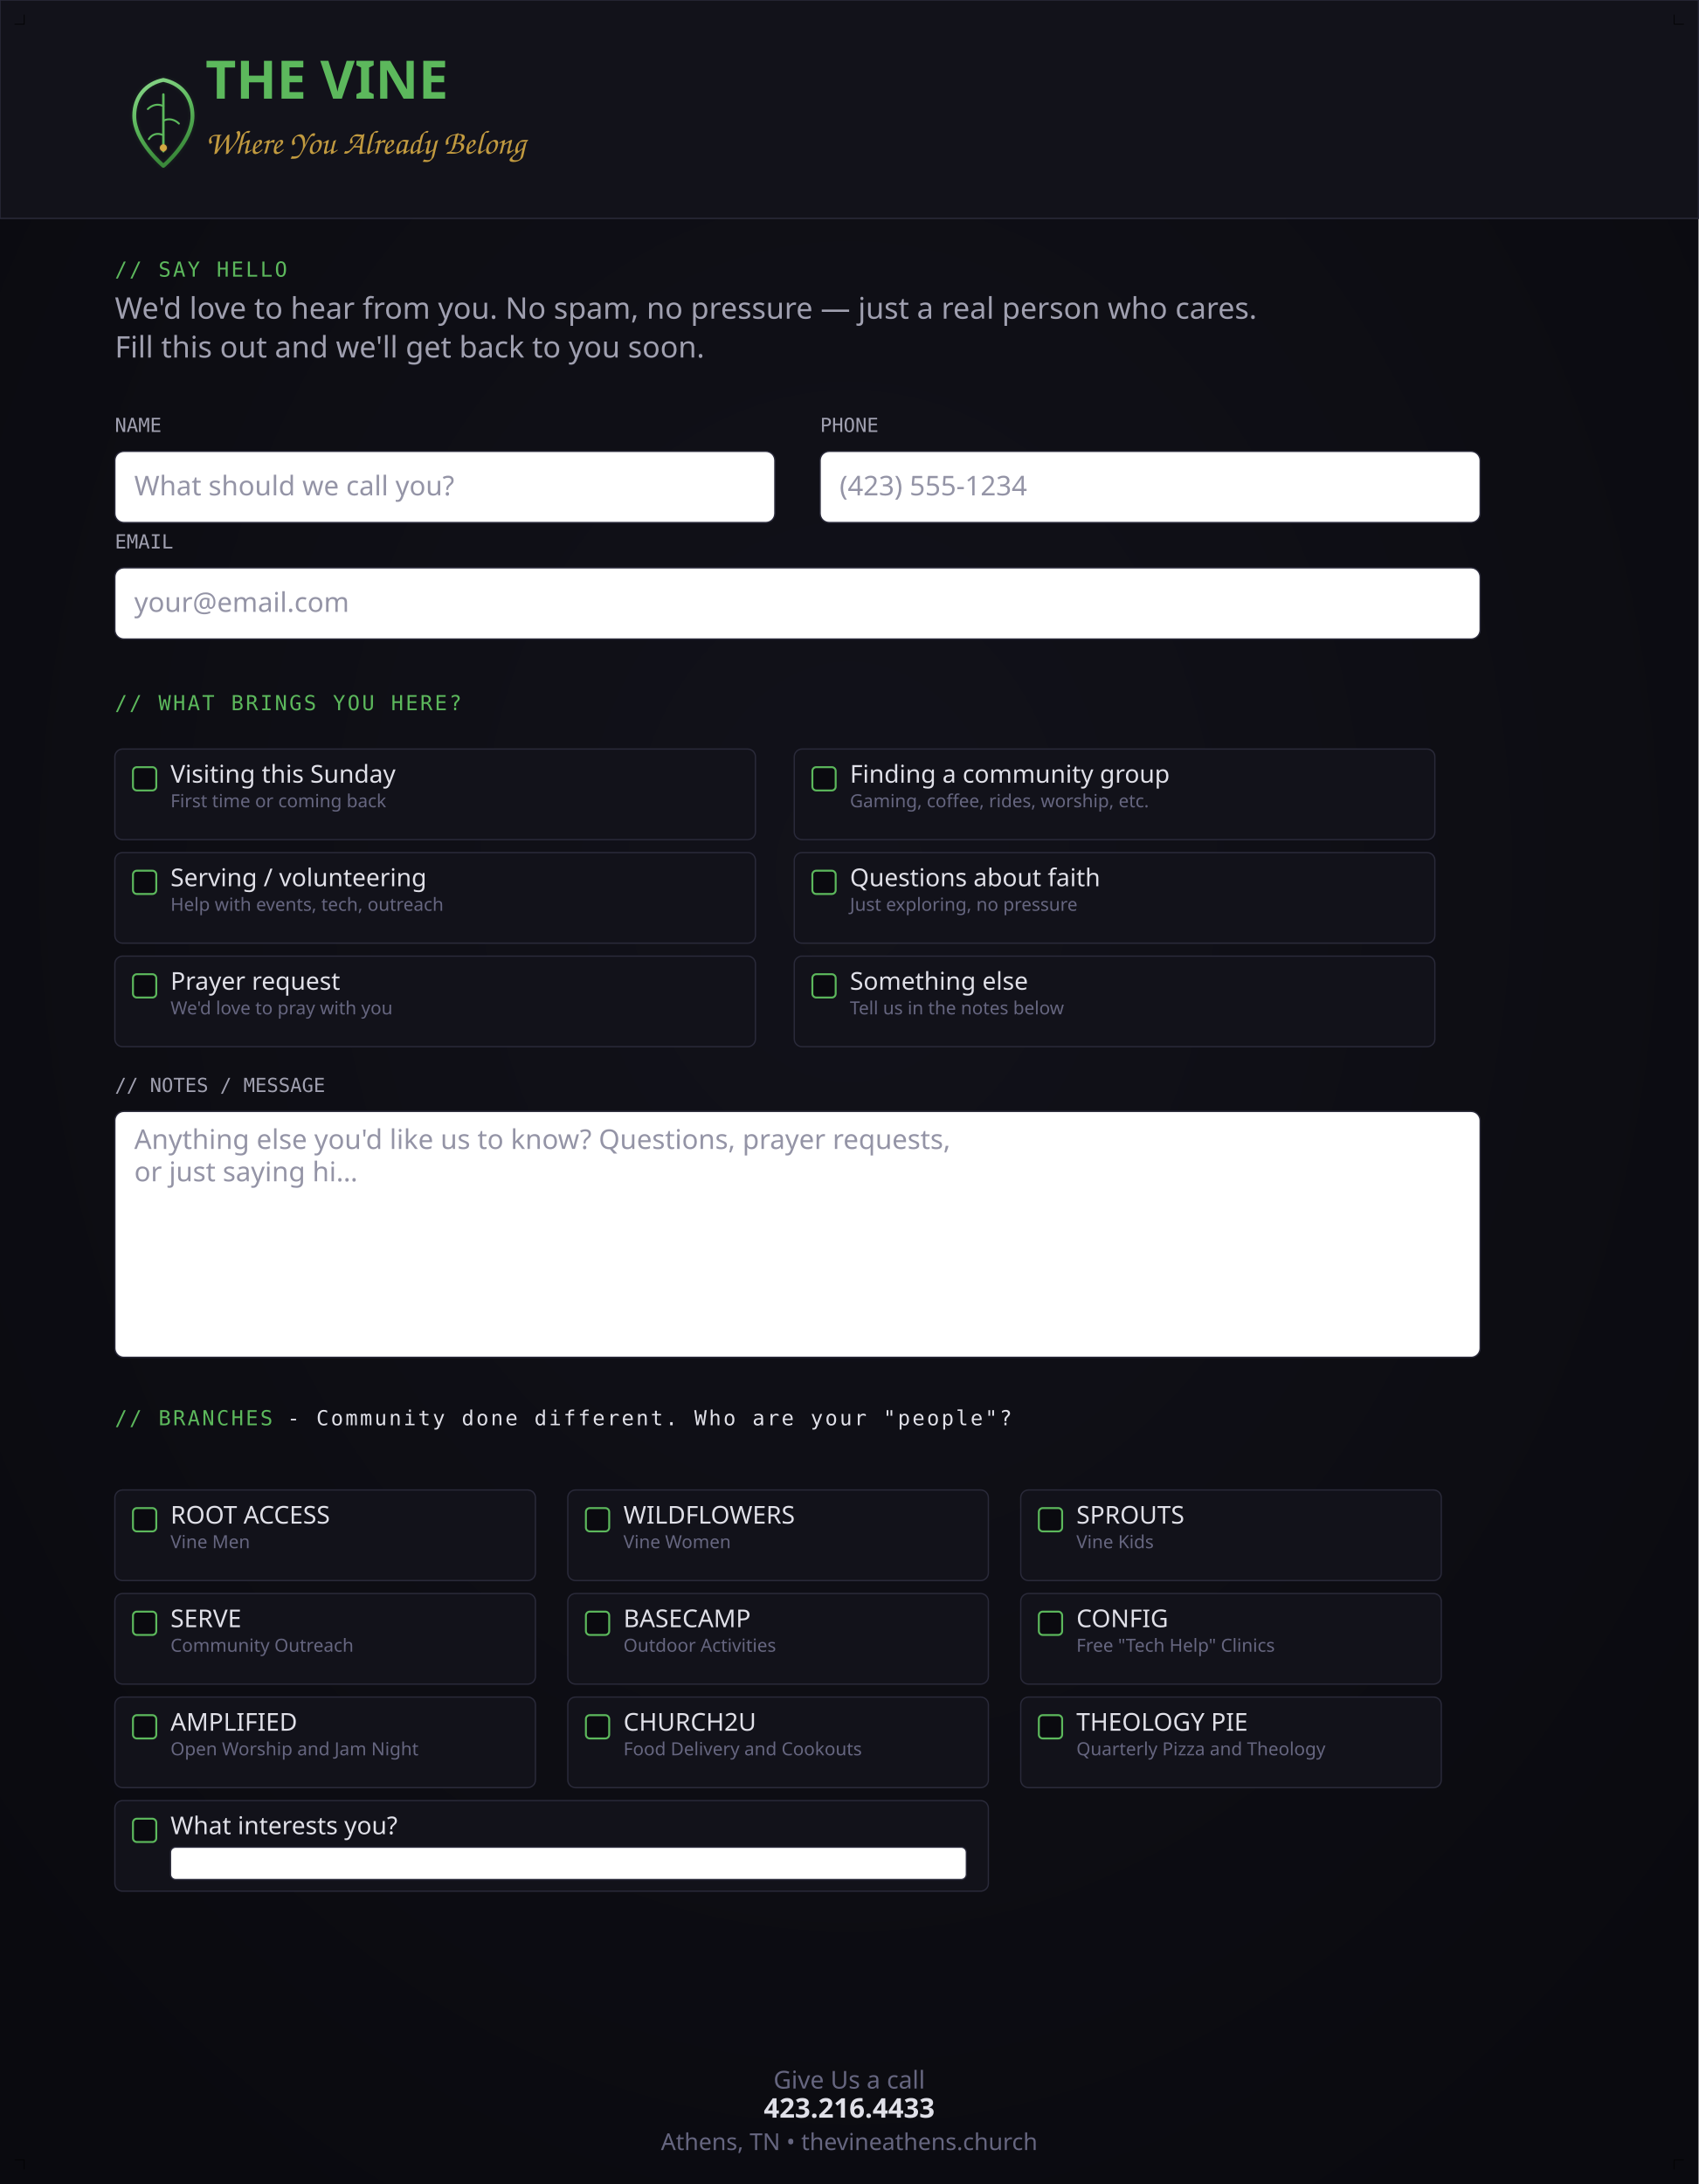
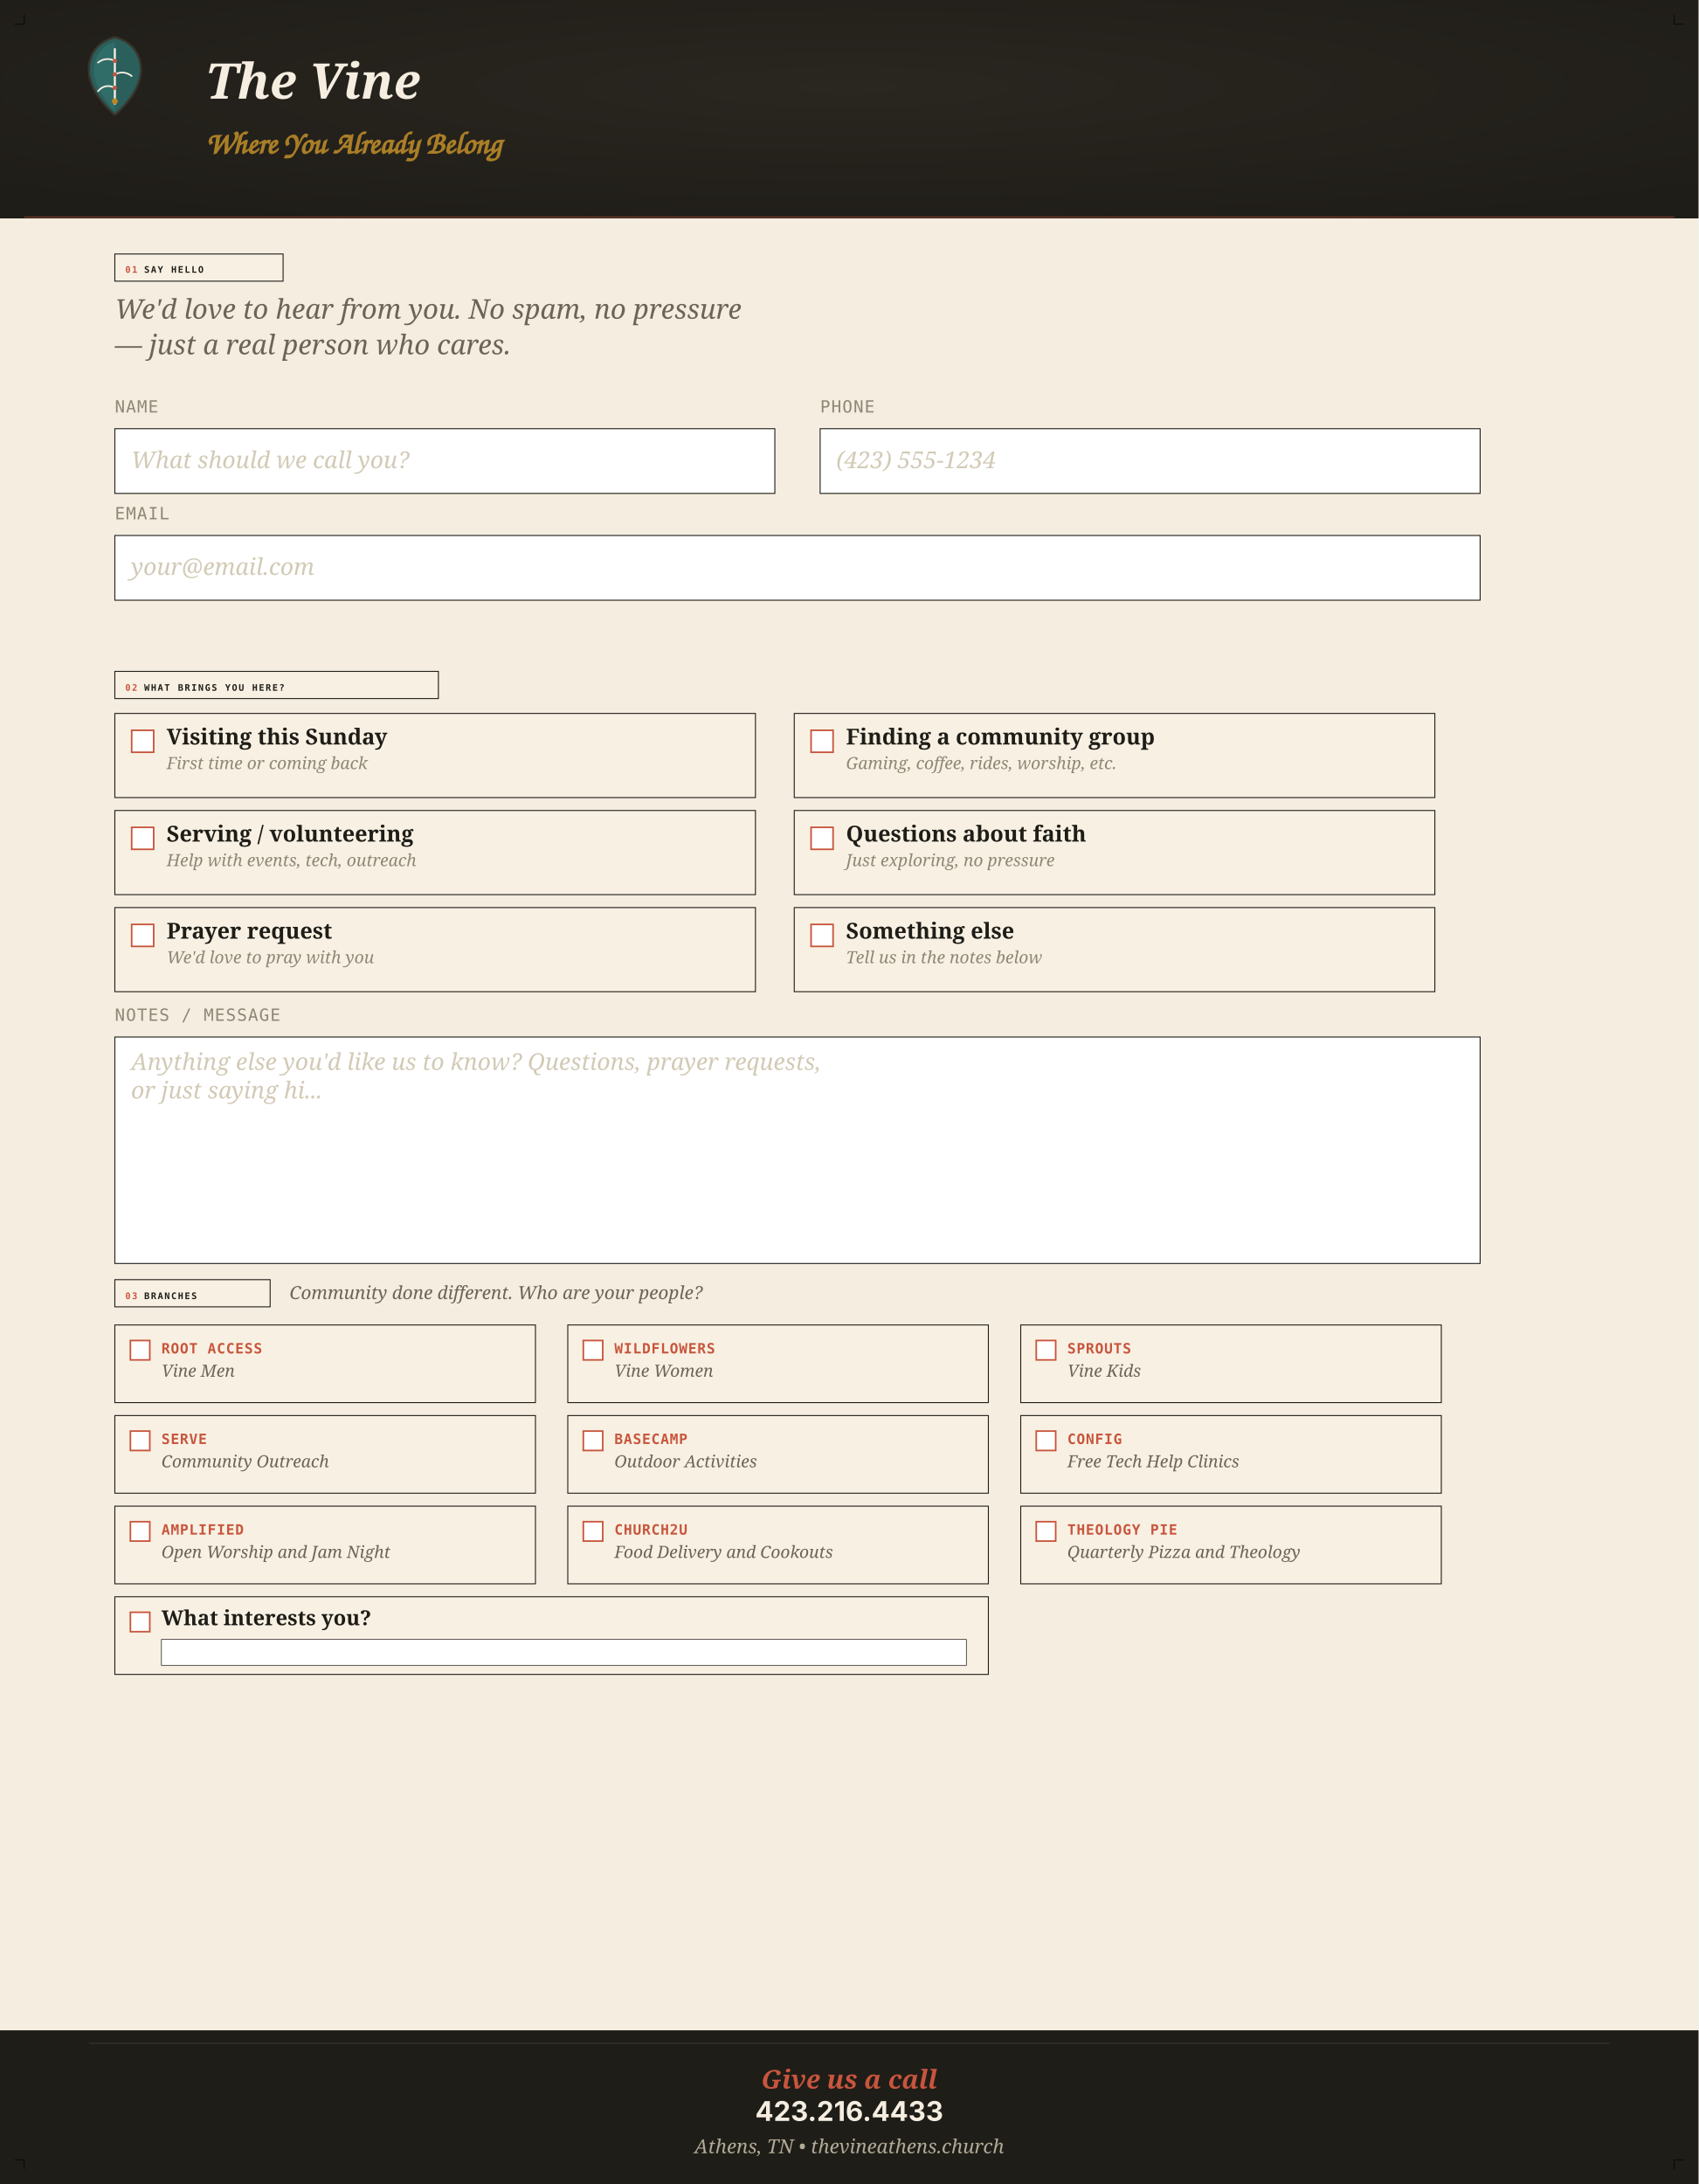
<svg xmlns="http://www.w3.org/2000/svg" viewBox="-37.5 -37.5 2625 3375" width="2625" height="3375">
  <defs>
-     <radialGradient id="form-bg" cx="50%" cy="40%" r="70%">
-       <stop offset="0%" stop-color="#12121a" />
-       <stop offset="100%" stop-color="#0a0a0f" />
+     <radialGradient id="header-bg" cx="50%" cy="40%" r="70%">
+       <stop offset="0%" stop-color="#2a2620" />
+       <stop offset="100%" stop-color="#1f1d18" />
    </radialGradient>
-     <linearGradient id="form-leaf" x1="0" y1="0" x2="0.3" y2="1">
-       <stop offset="0%" stop-color="#8cd98c" />
-       <stop offset="50%" stop-color="#5cb85c" />
-       <stop offset="100%" stop-color="#3a8a3a" />
-     </linearGradient>
-     <filter id="form-amber-glow" x="-50%" y="-50%" width="200%" height="200%">
-       <feGaussianBlur in="SourceGraphic" stdDeviation="2" result="blur" />
-       <feMerge>
-         <feMergeNode in="blur" />
-         <feMergeNode in="SourceGraphic" />
-       </feMerge>
-     </filter>
-     <filter id="form-leaf-glow" x="-20%" y="-20%" width="140%" height="140%">
-       <feGaussianBlur in="SourceAlpha" stdDeviation="4" result="blur" />
-       <feFlood flood-color="#5cb85c" flood-opacity="0.15" />
-       <feComposite in2="blur" operator="in" result="glow" />
-       <feMerge>
-         <feMergeNode in="glow" />
-         <feMergeNode in="SourceGraphic" />
-       </feMerge>
-     </filter>
  </defs>
-   <rect x="-37.5" y="-37.5" width="2625" height="3375" fill="url(#form-bg)" />
+   <rect x="-37.5" y="-37.5" width="2625" height="3375" fill="#f4ede0" />
  <g transform="translate(0, 0)">
-     <rect x="-37.5" y="-37.5" width="2625" height="337.5" fill="#12121a" stroke="#2a2a3a" stroke-width="2" />
-     <g transform="translate(140, 80) scale(0.75)">
-       <path d="M100 185 C100 185 40 135 40 82 C40 42 65 15 100 8 C135 15 160 42 160 82 C160 135 100 185 100 185Z" fill="none" stroke="url(#form-leaf)" stroke-width="8" stroke-linejoin="round" filter="url(#form-leaf-glow)" />
-       <line x1="100" y1="38" x2="100" y2="155" stroke="#5cb85c" stroke-width="5" stroke-linecap="round" />
-       <path d="M100 62 C88 56 76 60 68 68" fill="none" stroke="#5cb85c" stroke-width="4" stroke-linecap="round" />
-       <path d="M100 92 C112 86 124 90 132 98" fill="none" stroke="#5cb85c" stroke-width="4" stroke-linecap="round" />
-       <path d="M100 122 C88 116 76 120 70 130" fill="none" stroke="#5cb85c" stroke-width="4" stroke-linecap="round" />
-       <circle cx="100" cy="148" r="7" fill="#d4a843" filter="url(#form-amber-glow)" />
+     <rect x="-37.5" y="-37.5" width="2625" height="337.5" fill="url(#header-bg)" />
+     <line x1="0" y1="298" x2="2550" y2="298" stroke="#c8553d" stroke-width="2" opacity="0.5" />
+     <g transform="translate(140, 80) scale(0.65) translate(-100, -96)">
+       <path d="M100 188 C100 188 38 138 38 82 C38 40 64 12 100 4 C136 12 162 40 162 82 C162 138 100 188 100 188Z" fill="#2a5f5b" stroke="#3a362d" stroke-width="5" stroke-linejoin="round" />
+       <path d="M100 178 C100 178 50 132 50 82 C50 48 70 22 100 16 L100 178Z" fill="#357b76" opacity="0.5" />
+       <path d="M100 32 L100 162" stroke="#f4ede0" stroke-width="5" stroke-linecap="round" />
+       <path d="M100 60 C84 52 70 56 60 64" fill="none" stroke="#f4ede0" stroke-width="4" stroke-linecap="round" />
+       <path d="M100 92 C116 84 130 88 140 96" fill="none" stroke="#f4ede0" stroke-width="4" stroke-linecap="round" />
+       <path d="M100 124 C84 116 70 120 60 132" fill="none" stroke="#f4ede0" stroke-width="4" stroke-linecap="round" />
+       <circle cx="100" cy="60" r="5" fill="#c8553d" />
+       <circle cx="100" cy="92" r="5" fill="#c8553d" />
+       <circle cx="100" cy="124" r="5" fill="#c8553d" />
+       <circle cx="100" cy="156" r="7" fill="#b88828" />
    </g>
-     <text x="280" y="115" font-family="'Space Grotesk', sans-serif" font-size="82" font-weight="700" fill="#5cb85c">THE VINE</text>
-     <text x="280" y="200" font-family="'Caveat', cursive" font-size="52" fill="#d4a843" opacity="0.9">Where You Already Belong</text>
+     <text x="280" y="115" font-family="'Playfair Display', Georgia, serif" font-size="76" font-weight="900" font-style="italic" fill="#f4ede0">The Vine</text>
+     <text x="280" y="200" font-family="'Caveat', cursive" font-size="48" font-weight="700" fill="#b88828" opacity="0.9">Where You Already Belong</text>
  </g>
  <g transform="translate(0, 340)">
-     <text x="140" y="50" font-family="'JetBrains Mono', monospace" font-size="32" fill="#5cb85c" letter-spacing="0.1em">// SAY HELLO</text>
-     <text x="140" y="115" font-family="'Space Grotesk', sans-serif" font-size="46" fill="#a0a0b0">We'd love to hear from you. No spam, no pressure — just a real person who cares.</text>
-     <text x="140" y="175" font-family="'Space Grotesk', sans-serif" font-size="46" fill="#a0a0b0">Fill this out and we'll get back to you soon.</text>
+     <rect x="140" y="15" width="260" height="42" fill="#f8f1e3" stroke="#1f1d18" stroke-width="1.5" />
+     <text x="156" y="44" font-family="'JetBrains Mono', monospace" font-size="14" font-weight="700" fill="#1f1d18" letter-spacing="2px">
+       <tspan fill="#c8553d">01</tspan>  SAY HELLO</text>
+     <text x="140" y="115" font-family="'Lora', Georgia, serif" font-size="42" font-style="italic" fill="#6b6556">We'd love to hear from you. No spam, no pressure</text>
+     <text x="140" y="170" font-family="'Lora', Georgia, serif" font-size="42" font-style="italic" fill="#6b6556">— just a real person who cares.</text>
  </g>
-   <g transform="translate(0, 630)">
+   <g transform="translate(0, 600)">
    <g>
-       <text x="140" y="0" font-family="'JetBrains Mono', monospace" font-size="30" fill="#a0a0b0">NAME</text>
-       <rect x="140" y="30" width="1020" height="110" rx="14" fill="#ffffff" stroke="#2a2a3a" stroke-width="2" />
-       <text x="170" y="98" font-family="'Space Grotesk', sans-serif" font-size="42" fill="#666680" opacity="0.7">What should we call you?</text>
-       <text x="1230" y="0" font-family="'JetBrains Mono', monospace" font-size="30" fill="#a0a0b0">PHONE</text>
-       <rect x="1230" y="30" width="1020" height="110" rx="14" fill="#ffffff" stroke="#2a2a3a" stroke-width="2" />
-       <text x="1260" y="98" font-family="'Space Grotesk', sans-serif" font-size="42" fill="#666680" opacity="0.7">(423) 555-1234</text>
+       <text x="140" y="0" font-family="'JetBrains Mono', monospace" font-size="26" fill="#8e8775" letter-spacing="1.5px">NAME</text>
+       <rect x="140" y="25" width="1020" height="100" rx="0" fill="#ffffff" stroke="#1f1d18" stroke-width="1.5" />
+       <text x="165" y="86" font-family="'Lora', Georgia, serif" font-size="36" fill="#d2cab6" font-style="italic">What should we call you?</text>
+       <text x="1230" y="0" font-family="'JetBrains Mono', monospace" font-size="26" fill="#8e8775" letter-spacing="1.5px">PHONE</text>
+       <rect x="1230" y="25" width="1020" height="100" rx="0" fill="#ffffff" stroke="#1f1d18" stroke-width="1.5" />
+       <text x="1255" y="86" font-family="'Lora', Georgia, serif" font-size="36" fill="#d2cab6" font-style="italic">(423) 555-1234</text>
    </g>
-     <g transform="translate(0, 180)">
-       <text x="140" y="0" font-family="'JetBrains Mono', monospace" font-size="30" fill="#a0a0b0">EMAIL</text>
-       <rect x="140" y="30" width="2110" height="110" rx="14" fill="#ffffff" stroke="#2a2a3a" stroke-width="2" />
-       <text x="170" y="98" font-family="'Space Grotesk', sans-serif" font-size="42" fill="#666680" opacity="0.7">your@email.com</text>
+     <g transform="translate(0, 165)">
+       <text x="140" y="0" font-family="'JetBrains Mono', monospace" font-size="26" fill="#8e8775" letter-spacing="1.5px">EMAIL</text>
+       <rect x="140" y="25" width="2110" height="100" rx="0" fill="#ffffff" stroke="#1f1d18" stroke-width="1.5" />
+       <text x="165" y="86" font-family="'Lora', Georgia, serif" font-size="36" fill="#d2cab6" font-style="italic">your@email.com</text>
    </g>
-     <g transform="translate(0, 430)">
-       <text x="140" y="0" font-family="'JetBrains Mono', monospace" font-size="32" fill="#5cb85c" letter-spacing="0.1em">// WHAT BRINGS YOU HERE?</text>
-       <g transform="translate(140, 60)">
+     <g transform="translate(0, 400)">
+       <rect x="140" y="0" width="500" height="42" fill="#f8f1e3" stroke="#1f1d18" stroke-width="1.5" />
+       <text x="156" y="30" font-family="'JetBrains Mono', monospace" font-size="14" font-weight="700" fill="#1f1d18" letter-spacing="2px">
+         <tspan fill="#c8553d">02</tspan>  WHAT BRINGS YOU HERE?</text>
+       <g transform="translate(140, 65)">
        <g>
-           <rect x="0" y="0" width="990" height="140" rx="12" fill="#12121a" stroke="#2a2a3a" stroke-width="2" />
-           <rect x="28" y="28" width="36" height="36" rx="6" fill="#0a0a0f" stroke="#5cb85c" stroke-width="3" />
-           <text x="86" y="52" font-family="'Space Grotesk', sans-serif" font-size="38" fill="#e0e0e8">Visiting this Sunday</text>
-           <text x="86" y="90" font-family="'Space Grotesk', sans-serif" font-size="28" fill="#666680">First time or coming back</text>
+           <rect x="0" y="0" width="990" height="130" rx="0" fill="#f8f1e3" stroke="#1f1d18" stroke-width="1.5" />
+           <rect x="26" y="26" width="34" height="34" rx="0" fill="#ffffff" stroke="#c8553d" stroke-width="2.5" />
+           <text x="80" y="48" font-family="'Playfair Display', Georgia, serif" font-size="34" font-weight="700" fill="#1f1d18">Visiting this Sunday</text>
+           <text x="80" y="86" font-family="'Lora', Georgia, serif" font-size="26" font-style="italic" fill="#8e8775">First time or coming back</text>
        </g>
        <g transform="translate(1050, 0)">
-           <rect x="0" y="0" width="990" height="140" rx="12" fill="#12121a" stroke="#2a2a3a" stroke-width="2" />
-           <rect x="28" y="28" width="36" height="36" rx="6" fill="#0a0a0f" stroke="#5cb85c" stroke-width="3" />
-           <text x="86" y="52" font-family="'Space Grotesk', sans-serif" font-size="38" fill="#e0e0e8">Finding a community group</text>
-           <text x="86" y="90" font-family="'Space Grotesk', sans-serif" font-size="28" fill="#666680">Gaming, coffee, rides, worship, etc.</text>
+           <rect x="0" y="0" width="990" height="130" rx="0" fill="#f8f1e3" stroke="#1f1d18" stroke-width="1.5" />
+           <rect x="26" y="26" width="34" height="34" rx="0" fill="#ffffff" stroke="#c8553d" stroke-width="2.5" />
+           <text x="80" y="48" font-family="'Playfair Display', Georgia, serif" font-size="34" font-weight="700" fill="#1f1d18">Finding a community group</text>
+           <text x="80" y="86" font-family="'Lora', Georgia, serif" font-size="26" font-style="italic" fill="#8e8775">Gaming, coffee, rides, worship, etc.</text>
        </g>
      </g>
-       <g transform="translate(140, 220)">
+       <g transform="translate(140, 215)">
        <g>
-           <rect x="0" y="0" width="990" height="140" rx="12" fill="#12121a" stroke="#2a2a3a" stroke-width="2" />
-           <rect x="28" y="28" width="36" height="36" rx="6" fill="#0a0a0f" stroke="#5cb85c" stroke-width="3" />
-           <text x="86" y="52" font-family="'Space Grotesk', sans-serif" font-size="38" fill="#e0e0e8">Serving / volunteering</text>
-           <text x="86" y="90" font-family="'Space Grotesk', sans-serif" font-size="28" fill="#666680">Help with events, tech, outreach</text>
+           <rect x="0" y="0" width="990" height="130" rx="0" fill="#f8f1e3" stroke="#1f1d18" stroke-width="1.5" />
+           <rect x="26" y="26" width="34" height="34" rx="0" fill="#ffffff" stroke="#c8553d" stroke-width="2.5" />
+           <text x="80" y="48" font-family="'Playfair Display', Georgia, serif" font-size="34" font-weight="700" fill="#1f1d18">Serving / volunteering</text>
+           <text x="80" y="86" font-family="'Lora', Georgia, serif" font-size="26" font-style="italic" fill="#8e8775">Help with events, tech, outreach</text>
        </g>
        <g transform="translate(1050, 0)">
-           <rect x="0" y="0" width="990" height="140" rx="12" fill="#12121a" stroke="#2a2a3a" stroke-width="2" />
-           <rect x="28" y="28" width="36" height="36" rx="6" fill="#0a0a0f" stroke="#5cb85c" stroke-width="3" />
-           <text x="86" y="52" font-family="'Space Grotesk', sans-serif" font-size="38" fill="#e0e0e8">Questions about faith</text>
-           <text x="86" y="90" font-family="'Space Grotesk', sans-serif" font-size="28" fill="#666680">Just exploring, no pressure</text>
+           <rect x="0" y="0" width="990" height="130" rx="0" fill="#f8f1e3" stroke="#1f1d18" stroke-width="1.5" />
+           <rect x="26" y="26" width="34" height="34" rx="0" fill="#ffffff" stroke="#c8553d" stroke-width="2.5" />
+           <text x="80" y="48" font-family="'Playfair Display', Georgia, serif" font-size="34" font-weight="700" fill="#1f1d18">Questions about faith</text>
+           <text x="80" y="86" font-family="'Lora', Georgia, serif" font-size="26" font-style="italic" fill="#8e8775">Just exploring, no pressure</text>
        </g>
      </g>
-       <g transform="translate(140, 380)">
+       <g transform="translate(140, 365)">
        <g>
-           <rect x="0" y="0" width="990" height="140" rx="12" fill="#12121a" stroke="#2a2a3a" stroke-width="2" />
-           <rect x="28" y="28" width="36" height="36" rx="6" fill="#0a0a0f" stroke="#5cb85c" stroke-width="3" />
-           <text x="86" y="52" font-family="'Space Grotesk', sans-serif" font-size="38" fill="#e0e0e8">Prayer request</text>
-           <text x="86" y="90" font-family="'Space Grotesk', sans-serif" font-size="28" fill="#666680">We'd love to pray with you</text>
+           <rect x="0" y="0" width="990" height="130" rx="0" fill="#f8f1e3" stroke="#1f1d18" stroke-width="1.5" />
+           <rect x="26" y="26" width="34" height="34" rx="0" fill="#ffffff" stroke="#c8553d" stroke-width="2.5" />
+           <text x="80" y="48" font-family="'Playfair Display', Georgia, serif" font-size="34" font-weight="700" fill="#1f1d18">Prayer request</text>
+           <text x="80" y="86" font-family="'Lora', Georgia, serif" font-size="26" font-style="italic" fill="#8e8775">We'd love to pray with you</text>
        </g>
        <g transform="translate(1050, 0)">
-           <rect x="0" y="0" width="990" height="140" rx="12" fill="#12121a" stroke="#2a2a3a" stroke-width="2" />
-           <rect x="28" y="28" width="36" height="36" rx="6" fill="#0a0a0f" stroke="#5cb85c" stroke-width="3" />
-           <text x="86" y="52" font-family="'Space Grotesk', sans-serif" font-size="38" fill="#e0e0e8">Something else</text>
-           <text x="86" y="90" font-family="'Space Grotesk', sans-serif" font-size="28" fill="#666680">Tell us in the notes below</text>
+           <rect x="0" y="0" width="990" height="130" rx="0" fill="#f8f1e3" stroke="#1f1d18" stroke-width="1.5" />
+           <rect x="26" y="26" width="34" height="34" rx="0" fill="#ffffff" stroke="#c8553d" stroke-width="2.5" />
+           <text x="80" y="48" font-family="'Playfair Display', Georgia, serif" font-size="34" font-weight="700" fill="#1f1d18">Something else</text>
+           <text x="80" y="86" font-family="'Lora', Georgia, serif" font-size="26" font-style="italic" fill="#8e8775">Tell us in the notes below</text>
        </g>
      </g>
    </g>
-     <g transform="translate(0, 1020)">
-       <text x="140" y="0" font-family="'JetBrains Mono', monospace" font-size="30" fill="#a0a0b0">// NOTES / MESSAGE</text>
-       <rect x="140" y="30" width="2110" height="380" rx="14" fill="#ffffff" stroke="#2a2a3a" stroke-width="2" />
-       <text x="170" y="88" font-family="'Space Grotesk', sans-serif" font-size="42" fill="#666680" opacity="0.7">Anything else you'd like us to know? Questions, prayer requests,</text>
-       <text x="170" y="138" font-family="'Space Grotesk', sans-serif" font-size="42" fill="#666680" opacity="0.7">or just saying hi…</text>
-       <text x="140" y="515" font-family="'JetBrains Mono', monospace" font-size="32" fill="#5cb85c" letter-spacing="0.1em">// BRANCHES <tspan fill="#e0e0e8">- Community done different. Who are your "people"?</tspan>
-       </text>
-       <g transform="translate(140, 615)">
+     <g transform="translate(0, 940)">
+       <text x="140" y="0" font-family="'JetBrains Mono', monospace" font-size="26" fill="#8e8775" letter-spacing="1.5px">NOTES / MESSAGE</text>
+       <rect x="140" y="25" width="2110" height="350" rx="0" fill="#ffffff" stroke="#1f1d18" stroke-width="1.5" />
+       <text x="165" y="76" font-family="'Lora', Georgia, serif" font-size="36" fill="#d2cab6" font-style="italic">Anything else you'd like us to know? Questions, prayer requests,</text>
+       <text x="165" y="120" font-family="'Lora', Georgia, serif" font-size="36" fill="#d2cab6" font-style="italic">or just saying hi...</text>
+     </g>
+     <g transform="translate(0, 1340)">
+       <rect x="140" y="0" width="240" height="42" fill="#f8f1e3" stroke="#1f1d18" stroke-width="1.5" />
+       <text x="156" y="30" font-family="'JetBrains Mono', monospace" font-size="14" font-weight="700" fill="#1f1d18" letter-spacing="2px">
+         <tspan fill="#c8553d">03</tspan>  BRANCHES</text>
+       <text x="410" y="30" font-family="'Lora', Georgia, serif" font-size="28" font-style="italic" fill="#6b6556">Community done different. Who are your people?</text>
+       <g transform="translate(140, 70)">
        <g>
-           <rect x="0" y="0" width="650" height="140" rx="12" fill="#12121a" stroke="#2a2a3a" stroke-width="2" />
-           <rect x="28" y="28" width="36" height="36" rx="6" fill="#0a0a0f" stroke="#5cb85c" stroke-width="3" />
-           <text x="86" y="52" font-family="'Space Grotesk', sans-serif" font-size="38" fill="#e0e0e8">ROOT ACCESS</text>
-           <text x="86" y="90" font-family="'Space Grotesk', sans-serif" font-size="28" fill="#666680">Vine Men</text>
+           <rect x="0" y="0" width="650" height="120" rx="0" fill="#f8f1e3" stroke="#1f1d18" stroke-width="1.5" />
+           <rect x="24" y="24" width="30" height="30" rx="0" fill="#ffffff" stroke="#c8553d" stroke-width="2.5" />
+           <text x="72" y="44" font-family="'JetBrains Mono', monospace" font-size="22" fill="#c8553d" font-weight="700" letter-spacing="1px">ROOT ACCESS</text>
+           <text x="72" y="80" font-family="'Lora', Georgia, serif" font-size="26" fill="#6b6556" font-style="italic">Vine Men</text>
        </g>
        <g transform="translate(700, 0)">
-           <rect x="0" y="0" width="650" height="140" rx="12" fill="#12121a" stroke="#2a2a3a" stroke-width="2" />
-           <rect x="28" y="28" width="36" height="36" rx="6" fill="#0a0a0f" stroke="#5cb85c" stroke-width="3" />
-           <text x="86" y="52" font-family="'Space Grotesk', sans-serif" font-size="38" fill="#e0e0e8">WILDFLOWERS</text>
-           <text x="86" y="90" font-family="'Space Grotesk', sans-serif" font-size="28" fill="#666680">Vine Women</text>
+           <rect x="0" y="0" width="650" height="120" rx="0" fill="#f8f1e3" stroke="#1f1d18" stroke-width="1.5" />
+           <rect x="24" y="24" width="30" height="30" rx="0" fill="#ffffff" stroke="#c8553d" stroke-width="2.5" />
+           <text x="72" y="44" font-family="'JetBrains Mono', monospace" font-size="22" fill="#c8553d" font-weight="700" letter-spacing="1px">WILDFLOWERS</text>
+           <text x="72" y="80" font-family="'Lora', Georgia, serif" font-size="26" fill="#6b6556" font-style="italic">Vine Women</text>
        </g>
        <g transform="translate(1400, 0)">
-           <rect x="0" y="0" width="650" height="140" rx="12" fill="#12121a" stroke="#2a2a3a" stroke-width="2" />
-           <rect x="28" y="28" width="36" height="36" rx="6" fill="#0a0a0f" stroke="#5cb85c" stroke-width="3" />
-           <text x="86" y="52" font-family="'Space Grotesk', sans-serif" font-size="38" fill="#e0e0e8">SPROUTS</text>
-           <text x="86" y="90" font-family="'Space Grotesk', sans-serif" font-size="28" fill="#666680">Vine Kids</text>
+           <rect x="0" y="0" width="650" height="120" rx="0" fill="#f8f1e3" stroke="#1f1d18" stroke-width="1.5" />
+           <rect x="24" y="24" width="30" height="30" rx="0" fill="#ffffff" stroke="#c8553d" stroke-width="2.5" />
+           <text x="72" y="44" font-family="'JetBrains Mono', monospace" font-size="22" fill="#c8553d" font-weight="700" letter-spacing="1px">SPROUTS</text>
+           <text x="72" y="80" font-family="'Lora', Georgia, serif" font-size="26" fill="#6b6556" font-style="italic">Vine Kids</text>
        </g>
      </g>
-       <g transform="translate(140, 775)">
+       <g transform="translate(140, 210)">
        <g>
-           <rect x="0" y="0" width="650" height="140" rx="12" fill="#12121a" stroke="#2a2a3a" stroke-width="2" />
-           <rect x="28" y="28" width="36" height="36" rx="6" fill="#0a0a0f" stroke="#5cb85c" stroke-width="3" />
-           <text x="86" y="52" font-family="'Space Grotesk', sans-serif" font-size="38" fill="#e0e0e8">SERVE</text>
-           <text x="86" y="90" font-family="'Space Grotesk', sans-serif" font-size="28" fill="#666680">Community Outreach</text>
+           <rect x="0" y="0" width="650" height="120" rx="0" fill="#f8f1e3" stroke="#1f1d18" stroke-width="1.5" />
+           <rect x="24" y="24" width="30" height="30" rx="0" fill="#ffffff" stroke="#c8553d" stroke-width="2.5" />
+           <text x="72" y="44" font-family="'JetBrains Mono', monospace" font-size="22" fill="#c8553d" font-weight="700" letter-spacing="1px">SERVE</text>
+           <text x="72" y="80" font-family="'Lora', Georgia, serif" font-size="26" fill="#6b6556" font-style="italic">Community Outreach</text>
        </g>
        <g transform="translate(700, 0)">
-           <rect x="0" y="0" width="650" height="140" rx="12" fill="#12121a" stroke="#2a2a3a" stroke-width="2" />
-           <rect x="28" y="28" width="36" height="36" rx="6" fill="#0a0a0f" stroke="#5cb85c" stroke-width="3" />
-           <text x="86" y="52" font-family="'Space Grotesk', sans-serif" font-size="38" fill="#e0e0e8">BASECAMP</text>
-           <text x="86" y="90" font-family="'Space Grotesk', sans-serif" font-size="28" fill="#666680">Outdoor Activities</text>
+           <rect x="0" y="0" width="650" height="120" rx="0" fill="#f8f1e3" stroke="#1f1d18" stroke-width="1.5" />
+           <rect x="24" y="24" width="30" height="30" rx="0" fill="#ffffff" stroke="#c8553d" stroke-width="2.5" />
+           <text x="72" y="44" font-family="'JetBrains Mono', monospace" font-size="22" fill="#c8553d" font-weight="700" letter-spacing="1px">BASECAMP</text>
+           <text x="72" y="80" font-family="'Lora', Georgia, serif" font-size="26" fill="#6b6556" font-style="italic">Outdoor Activities</text>
        </g>
        <g transform="translate(1400, 0)">
-           <rect x="0" y="0" width="650" height="140" rx="12" fill="#12121a" stroke="#2a2a3a" stroke-width="2" />
-           <rect x="28" y="28" width="36" height="36" rx="6" fill="#0a0a0f" stroke="#5cb85c" stroke-width="3" />
-           <text x="86" y="52" font-family="'Space Grotesk', sans-serif" font-size="38" fill="#e0e0e8">CONFIG</text>
-           <text x="86" y="90" font-family="'Space Grotesk', sans-serif" font-size="28" fill="#666680">Free "Tech Help" Clinics</text>
+           <rect x="0" y="0" width="650" height="120" rx="0" fill="#f8f1e3" stroke="#1f1d18" stroke-width="1.5" />
+           <rect x="24" y="24" width="30" height="30" rx="0" fill="#ffffff" stroke="#c8553d" stroke-width="2.5" />
+           <text x="72" y="44" font-family="'JetBrains Mono', monospace" font-size="22" fill="#c8553d" font-weight="700" letter-spacing="1px">CONFIG</text>
+           <text x="72" y="80" font-family="'Lora', Georgia, serif" font-size="26" fill="#6b6556" font-style="italic">Free Tech Help Clinics</text>
        </g>
      </g>
-       <g transform="translate(140, 935)">
+       <g transform="translate(140, 350)">
        <g>
-           <rect x="0" y="0" width="650" height="140" rx="12" fill="#12121a" stroke="#2a2a3a" stroke-width="2" />
-           <rect x="28" y="28" width="36" height="36" rx="6" fill="#0a0a0f" stroke="#5cb85c" stroke-width="3" />
-           <text x="86" y="52" font-family="'Space Grotesk', sans-serif" font-size="38" fill="#e0e0e8">AMPLIFIED</text>
-           <text x="86" y="90" font-family="'Space Grotesk', sans-serif" font-size="28" fill="#666680">Open Worship and Jam Night</text>
+           <rect x="0" y="0" width="650" height="120" rx="0" fill="#f8f1e3" stroke="#1f1d18" stroke-width="1.5" />
+           <rect x="24" y="24" width="30" height="30" rx="0" fill="#ffffff" stroke="#c8553d" stroke-width="2.5" />
+           <text x="72" y="44" font-family="'JetBrains Mono', monospace" font-size="22" fill="#c8553d" font-weight="700" letter-spacing="1px">AMPLIFIED</text>
+           <text x="72" y="80" font-family="'Lora', Georgia, serif" font-size="26" fill="#6b6556" font-style="italic">Open Worship and Jam Night</text>
        </g>
        <g transform="translate(700, 0)">
-           <rect x="0" y="0" width="650" height="140" rx="12" fill="#12121a" stroke="#2a2a3a" stroke-width="2" />
-           <rect x="28" y="28" width="36" height="36" rx="6" fill="#0a0a0f" stroke="#5cb85c" stroke-width="3" />
-           <text x="86" y="52" font-family="'Space Grotesk', sans-serif" font-size="38" fill="#e0e0e8">CHURCH2U</text>
-           <text x="86" y="90" font-family="'Space Grotesk', sans-serif" font-size="28" fill="#666680">Food Delivery and Cookouts</text>
+           <rect x="0" y="0" width="650" height="120" rx="0" fill="#f8f1e3" stroke="#1f1d18" stroke-width="1.5" />
+           <rect x="24" y="24" width="30" height="30" rx="0" fill="#ffffff" stroke="#c8553d" stroke-width="2.5" />
+           <text x="72" y="44" font-family="'JetBrains Mono', monospace" font-size="22" fill="#c8553d" font-weight="700" letter-spacing="1px">CHURCH2U</text>
+           <text x="72" y="80" font-family="'Lora', Georgia, serif" font-size="26" fill="#6b6556" font-style="italic">Food Delivery and Cookouts</text>
        </g>
        <g transform="translate(1400, 0)">
-           <rect x="0" y="0" width="650" height="140" rx="12" fill="#12121a" stroke="#2a2a3a" stroke-width="2" />
-           <rect x="28" y="28" width="36" height="36" rx="6" fill="#0a0a0f" stroke="#5cb85c" stroke-width="3" />
-           <text x="86" y="52" font-family="'Space Grotesk', sans-serif" font-size="38" fill="#e0e0e8">THEOLOGY PIE</text>
-           <text x="86" y="90" font-family="'Space Grotesk', sans-serif" font-size="28" fill="#666680">Quarterly Pizza and Theology</text>
+           <rect x="0" y="0" width="650" height="120" rx="0" fill="#f8f1e3" stroke="#1f1d18" stroke-width="1.5" />
+           <rect x="24" y="24" width="30" height="30" rx="0" fill="#ffffff" stroke="#c8553d" stroke-width="2.5" />
+           <text x="72" y="44" font-family="'JetBrains Mono', monospace" font-size="22" fill="#c8553d" font-weight="700" letter-spacing="1px">THEOLOGY PIE</text>
+           <text x="72" y="80" font-family="'Lora', Georgia, serif" font-size="26" fill="#6b6556" font-style="italic">Quarterly Pizza and Theology</text>
        </g>
      </g>
-       <g transform="translate(140, 1095)">
+       <g transform="translate(140, 490)">
        <g>
-           <rect x="0" y="0" width="1350" height="140" rx="12" fill="#12121a" stroke="#2a2a3a" stroke-width="2" />
-           <rect x="28" y="28" width="36" height="36" rx="6" fill="#0a0a0f" stroke="#5cb85c" stroke-width="3" />
-           <text x="86" y="52" font-family="'Space Grotesk', sans-serif" font-size="38" fill="#e0e0e8">What interests you?</text>
-           <rect x="86" y="72" width="1230" height="50" rx="8" fill="#ffffff" stroke="#2a2a3a" stroke-width="2" />
+           <rect x="0" y="0" width="1350" height="120" rx="0" fill="#f8f1e3" stroke="#1f1d18" stroke-width="1.5" />
+           <rect x="24" y="24" width="30" height="30" rx="0" fill="#ffffff" stroke="#c8553d" stroke-width="2.5" />
+           <text x="72" y="44" font-family="'Playfair Display', Georgia, serif" font-size="32" font-weight="700" fill="#1f1d18">What interests you?</text>
+           <rect x="72" y="66" width="1244" height="40" rx="0" fill="#ffffff" stroke="#1f1d18" stroke-width="1" />
        </g>
      </g>
    </g>
  </g>
-   <g transform="translate(0, 3250)">
-     <text x="1275" y="-60" text-anchor="middle" font-family="'Space Grotesk', sans-serif" font-size="38" fill="#666680">Give Us a call</text>
-     <text x="1275" y="-15" text-anchor="middle" font-family="'Space Grotesk', sans-serif" font-size="42" fill="#e0e0e8" font-weight="700">423.216.4433</text>
-     <text x="1275" y="35" text-anchor="middle" font-family="'Space Grotesk', sans-serif" font-size="36" fill="#666680">Athens, TN • thevineathens.church</text>
+   <g transform="translate(0, 3100)">
+     <rect x="-37.5" y="0" width="2625" height="240" fill="#1f1d18" />
+     <line x1="100" y1="20" x2="2450" y2="20" stroke="#3a362d" stroke-width="1.5" />
+     <text x="1275" y="90" text-anchor="middle" font-family="'Playfair Display', Georgia, serif" font-size="40" font-weight="700" font-style="italic" fill="#c8553d">Give us a call</text>
+     <text x="1275" y="140" text-anchor="middle" font-family="'Inter', sans-serif" font-size="42" fill="#f4ede0" font-weight="700">423.216.4433</text>
+     <text x="1275" y="190" text-anchor="middle" font-family="'Lora', Georgia, serif" font-size="30" font-style="italic" fill="#b1aa97">Athens, TN  •  thevineathens.church</text>
  </g>
  <g stroke="#000000" stroke-width="1" fill="none">
    <path d="M-15,0 L0,0 L0,-15" />
    <path d="M2550,-15 L2550,0 L2565,0" />
    <path d="M-15,3300 L0,3300 L0,3315" />
    <path d="M2550,3315 L2550,3300 L2565,3300" />
  </g>
</svg>
